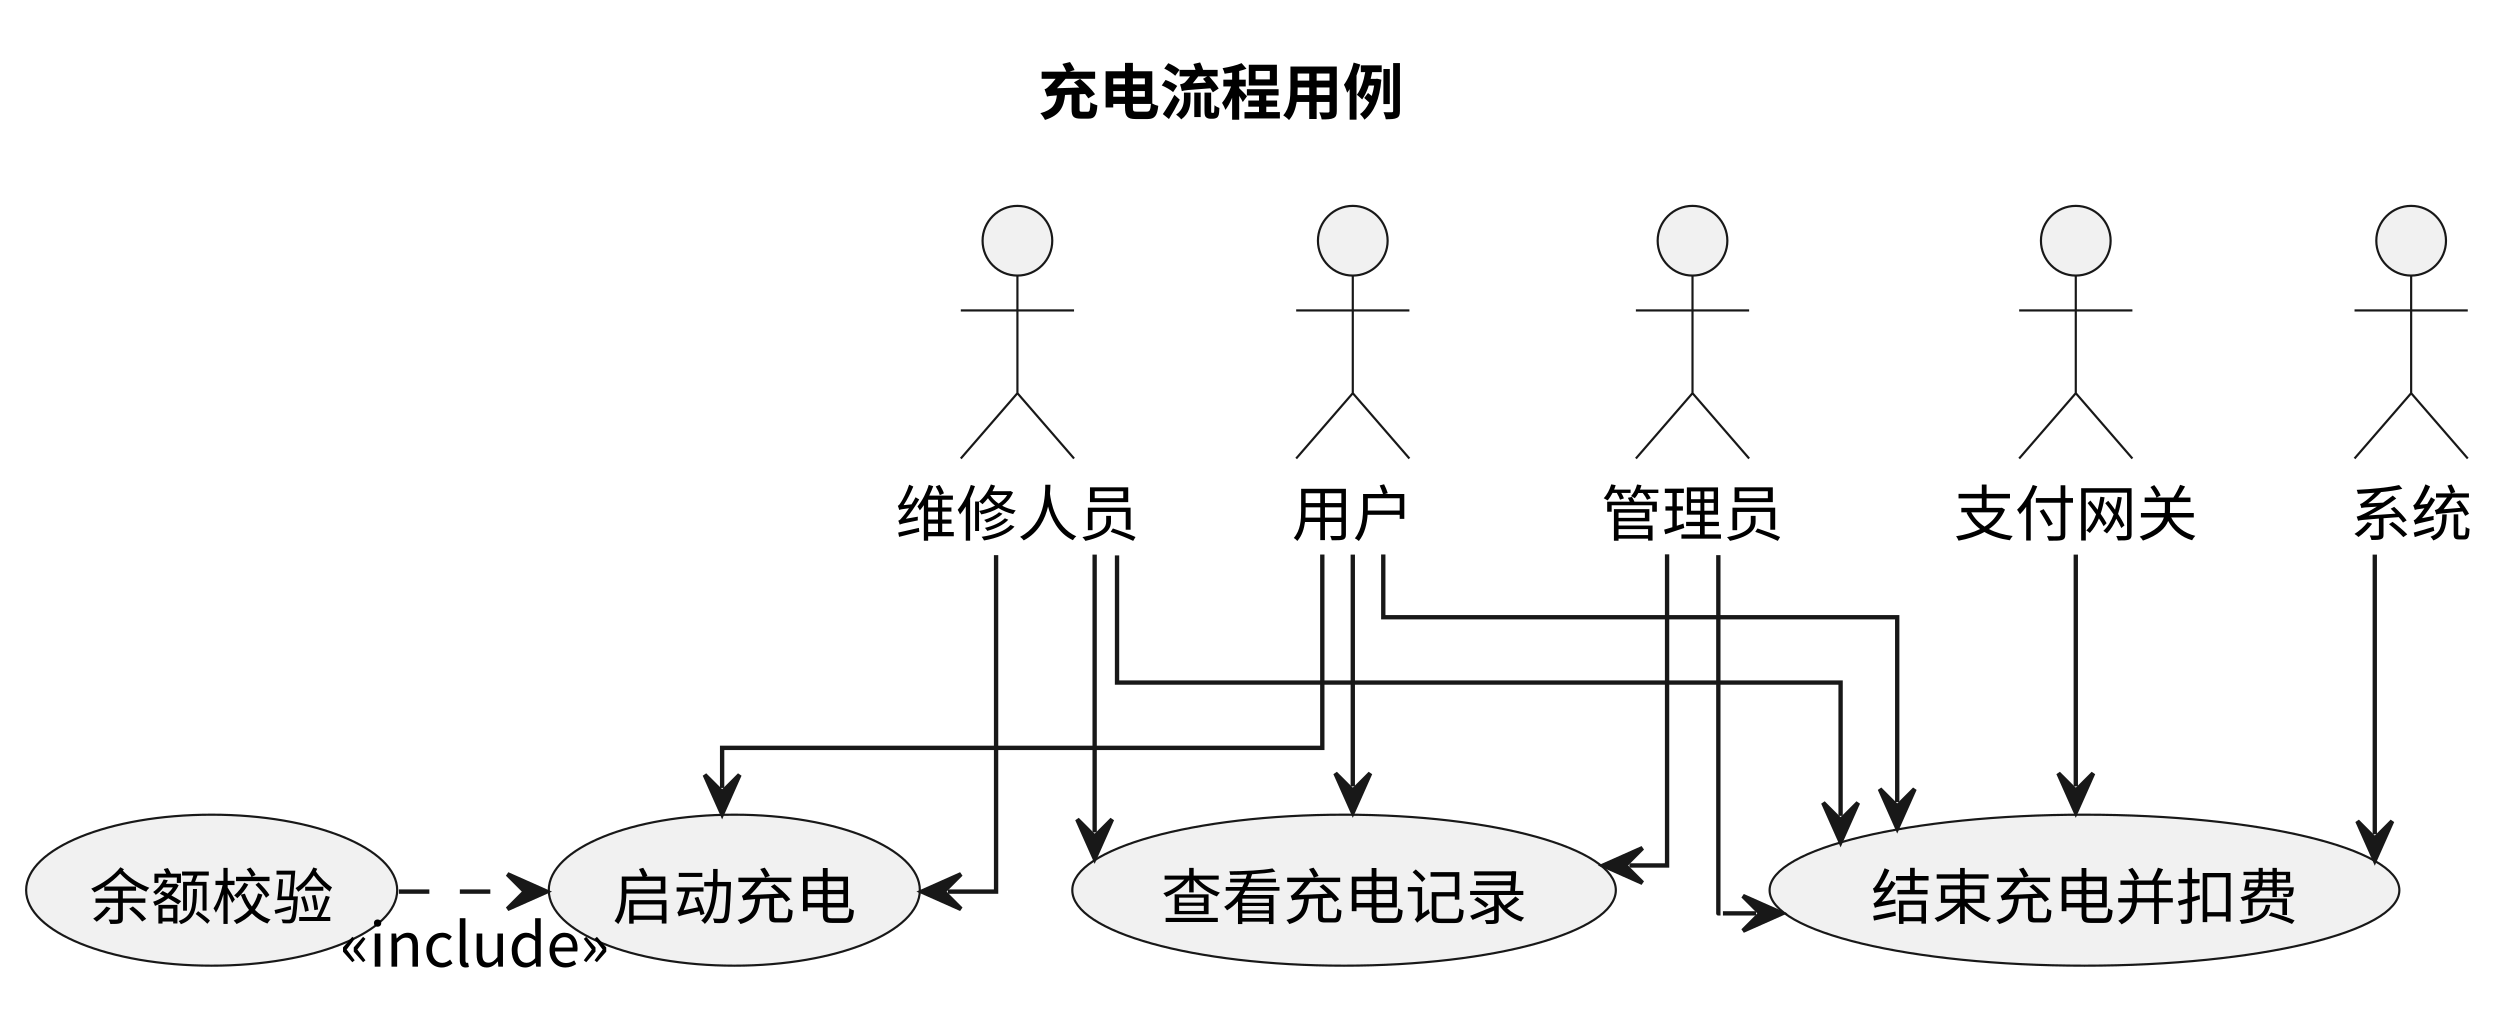
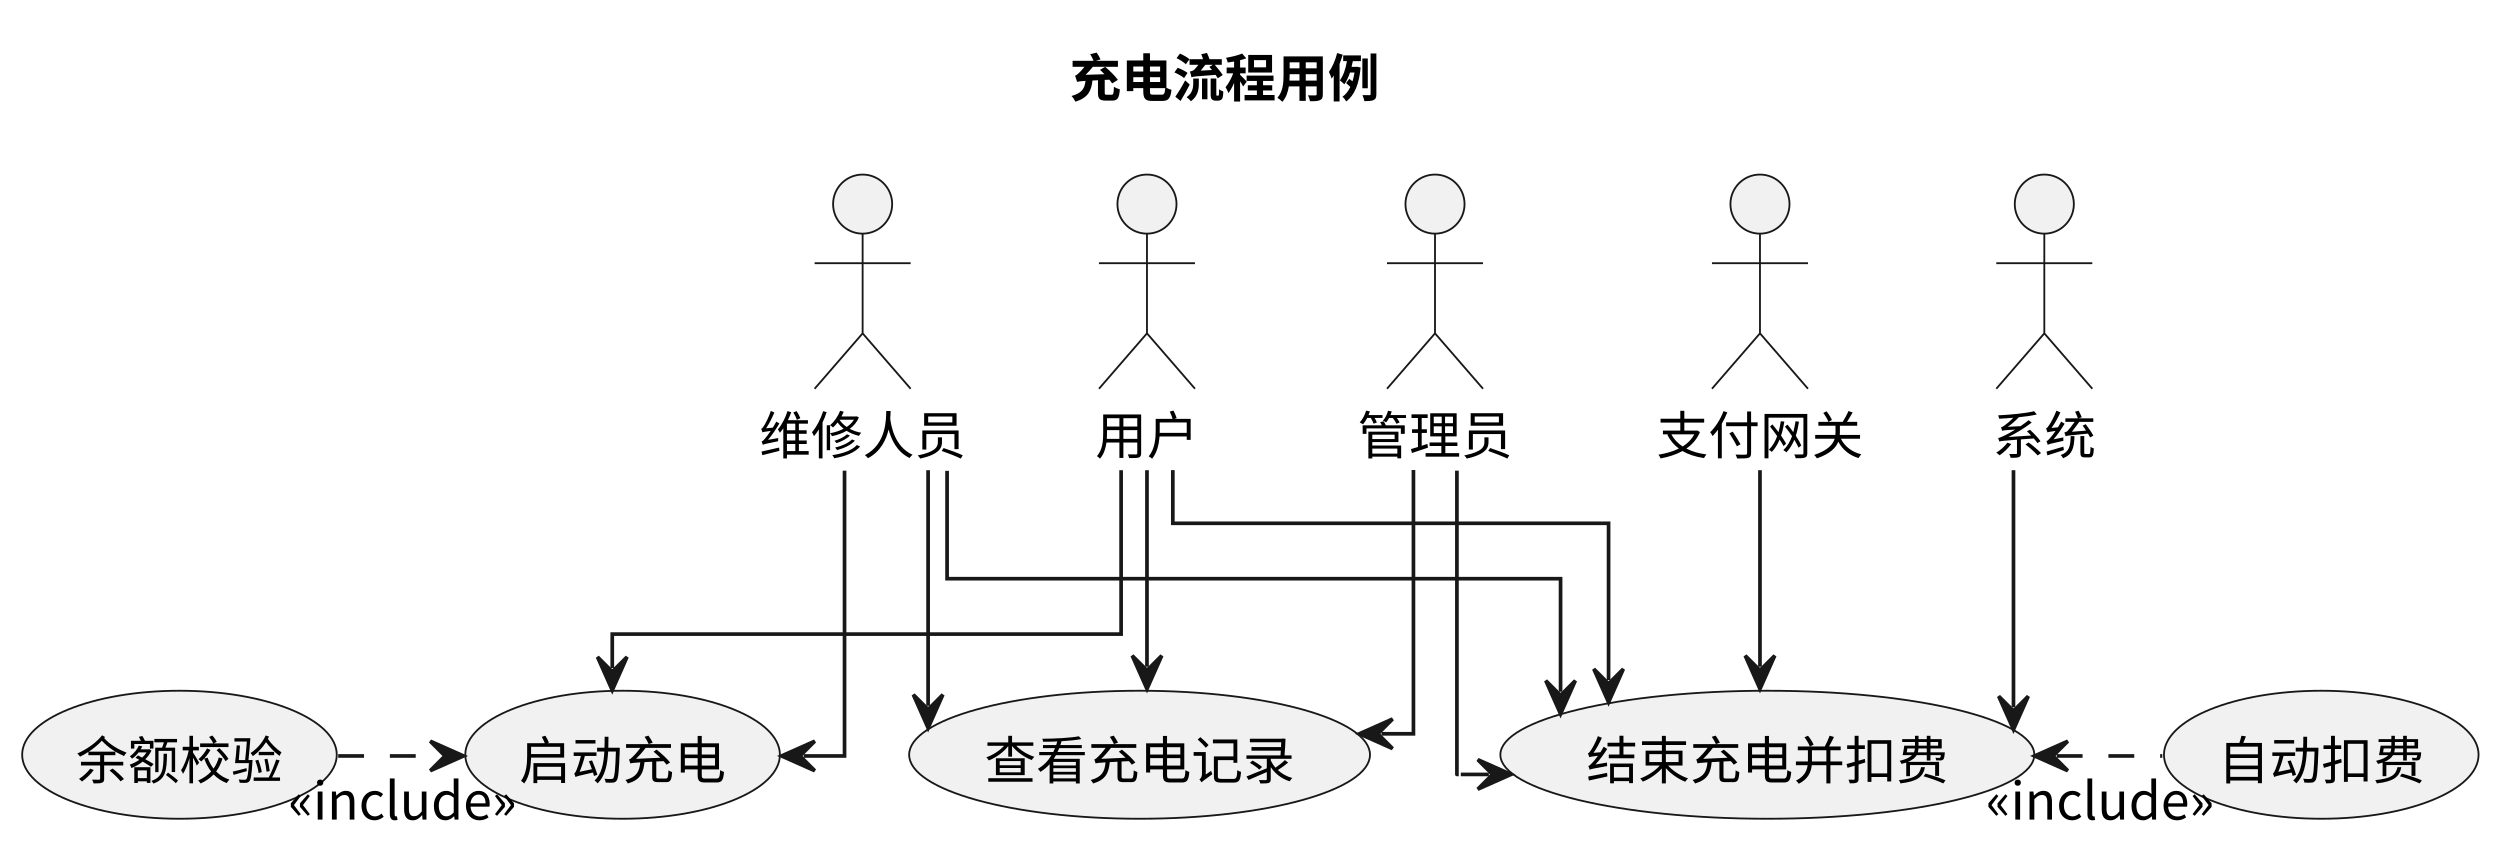
- <svg xmlns="http://www.w3.org/2000/svg" contentStyleType="text/css" data-diagram-type="DESCRIPTION" height="233px" preserveAspectRatio="none" style="width:574px;height:233px;background:#FFFFFF;" version="1.1" viewBox="0 0 574 233" width="574px" zoomAndPan="magnify">
+ <svg xmlns="http://www.w3.org/2000/svg" contentStyleType="text/css" data-diagram-type="DESCRIPTION" height="233px" preserveAspectRatio="none" style="width:677px;height:233px;background:#FFFFFF;" version="1.1" viewBox="0 0 677 233" width="677px" zoomAndPan="magnify">
  <defs />
  <g>
    <g class="title" data-source-line="3">
-       <text fill="#000000" font-family="Noto Sans CJK SC" font-size="14" font-weight="bold" lengthAdjust="spacing" textLength="84" x="238.3" y="26.24">充电流程用例</text>
+       <text fill="#000000" font-family="Noto Sans CJK SC" font-size="14" font-weight="bold" lengthAdjust="spacing" textLength="84" x="289.598" y="26.24">充电流程用例</text>
    </g>
    <g class="entity" data-entity="U" data-source-line="6" data-uid="ent0002" id="entity_U">
      <ellipse cx="310.6" cy="55.272" fill="#F1F1F1" rx="8" ry="8" style="stroke:#181818;stroke-width:0.5;" />
      <path d="M310.6,63.272 L310.6,90.272 M297.6,71.272 L323.6,71.272 M310.6,90.272 L297.6,105.272 M310.6,90.272 L323.6,105.272" fill="none" style="stroke:#181818;stroke-width:0.5;" />
      <text fill="#000000" font-family="Noto Sans CJK SC" font-size="14" lengthAdjust="spacing" textLength="28" x="296.6" y="123.012">用户</text>
    </g>
    <g class="entity" data-entity="M" data-source-line="7" data-uid="ent0003" id="entity_M">
      <ellipse cx="233.6" cy="55.272" fill="#F1F1F1" rx="8" ry="8" style="stroke:#181818;stroke-width:0.5;" />
      <path d="M233.6,63.272 L233.6,90.272 M220.6,71.272 L246.6,71.272 M233.6,90.272 L220.6,105.272 M233.6,90.272 L246.6,105.272" fill="none" style="stroke:#181818;stroke-width:0.5;" />
      <text fill="#000000" font-family="Noto Sans CJK SC" font-size="14" lengthAdjust="spacing" textLength="56" x="205.6" y="123.012">维修人员</text>
    </g>
    <g class="entity" data-entity="A" data-source-line="8" data-uid="ent0004" id="entity_A">
      <ellipse cx="388.6" cy="55.272" fill="#F1F1F1" rx="8" ry="8" style="stroke:#181818;stroke-width:0.5;" />
      <path d="M388.6,63.272 L388.6,90.272 M375.6,71.272 L401.6,71.272 M388.6,90.272 L375.6,105.272 M388.6,90.272 L401.6,105.272" fill="none" style="stroke:#181818;stroke-width:0.5;" />
      <text fill="#000000" font-family="Noto Sans CJK SC" font-size="14" lengthAdjust="spacing" textLength="42" x="367.6" y="123.012">管理员</text>
    </g>
    <g class="entity" data-entity="S" data-source-line="9" data-uid="ent0005" id="entity_S">
      <ellipse cx="553.6" cy="55.272" fill="#F1F1F1" rx="8" ry="8" style="stroke:#181818;stroke-width:0.5;" />
      <path d="M553.6,63.272 L553.6,90.272 M540.6,71.272 L566.6,71.272 M553.6,90.272 L540.6,105.272 M553.6,90.272 L566.6,105.272" fill="none" style="stroke:#181818;stroke-width:0.5;" />
      <text fill="#000000" font-family="Noto Sans CJK SC" font-size="14" lengthAdjust="spacing" textLength="28" x="539.6" y="123.012">系统</text>
    </g>
    <g class="entity" data-entity="P" data-source-line="10" data-uid="ent0006" id="entity_P">
      <ellipse cx="476.6" cy="55.272" fill="#F1F1F1" rx="8" ry="8" style="stroke:#181818;stroke-width:0.5;" />
      <path d="M476.6,63.272 L476.6,90.272 M463.6,71.272 L489.6,71.272 M476.6,90.272 L463.6,105.272 M476.6,90.272 L489.6,105.272" fill="none" style="stroke:#181818;stroke-width:0.5;" />
      <text fill="#000000" font-family="Noto Sans CJK SC" font-size="14" lengthAdjust="spacing" textLength="56" x="448.6" y="123.012">支付网关</text>
    </g>
    <g class="entity" data-entity="...." data-source-line="12" data-uid="ent0007" id="entity_....">
      <ellipse cx="168.598" cy="204.386" fill="#F1F1F1" rx="42.598" ry="17.334" style="stroke:#181818;stroke-width:0.5;" />
      <text fill="#000000" font-family="Noto Sans CJK SC" font-size="14" lengthAdjust="spacing" textLength="56" x="140.598" y="211.022">启动充电</text>
    </g>
    <g class="entity" data-entity="...." data-source-line="13" data-uid="ent0008" id="entity_....">
      <ellipse cx="48.598" cy="204.386" fill="#F1F1F1" rx="42.598" ry="17.334" style="stroke:#181818;stroke-width:0.5;" />
      <text fill="#000000" font-family="Noto Sans CJK SC" font-size="14" lengthAdjust="spacing" textLength="56" x="20.598" y="211.022">余额校验</text>
    </g>
    <g class="entity" data-entity="......." data-source-line="14" data-uid="ent0009" id="entity_.......">
      <ellipse cx="478.596" cy="204.386" fill="#F1F1F1" rx="72.296" ry="17.334" style="stroke:#181818;stroke-width:0.5;" />
      <text fill="#000000" font-family="Noto Sans CJK SC" font-size="14" lengthAdjust="spacing" textLength="98" x="429.596" y="211.022">结束充电并扣费</text>
    </g>
-     <g class="entity" data-entity="......" data-source-line="15" data-uid="ent0010" id="entity_......">
+     <g class="entity" data-entity="...." data-source-line="15" data-uid="ent0010" id="entity_....">
+       <ellipse cx="628.598" cy="204.386" fill="#F1F1F1" rx="42.598" ry="17.334" style="stroke:#181818;stroke-width:0.5;" />
+       <text fill="#000000" font-family="Noto Sans CJK SC" font-size="14" lengthAdjust="spacing" textLength="56" x="600.598" y="211.022">自动扣费</text>
+     </g>
+     <g class="entity" data-entity="......" data-source-line="16" data-uid="ent0011" id="entity_......">
      <ellipse cx="308.597" cy="204.386" fill="#F1F1F1" rx="62.397" ry="17.334" style="stroke:#181818;stroke-width:0.5;" />
      <text fill="#000000" font-family="Noto Sans CJK SC" font-size="14" lengthAdjust="spacing" textLength="84" x="266.597" y="211.022">查看充电记录</text>
    </g>
-     <g class="link" data-entity-1="U" data-entity-2="...." data-source-line="17" data-uid="lnk11" id="link_U_....">
+     <g class="link" data-entity-1="U" data-entity-2="...." data-source-line="18" data-uid="lnk12" id="link_U_....">
      <path d="M303.6,127.322 C303.6,149.162 303.6,171.712 303.6,171.712 C303.6,171.712 165.8,171.712 165.8,171.712 C165.8,171.712 165.8,173.132 165.8,180.902" fill="none" id="U-to-启动充电" style="stroke:#181818;stroke-width:1;" />
      <polygon fill="#181818" points="165.8,186.902,169.8,177.902,165.8,181.902,161.8,177.902,165.8,186.902" style="stroke:#181818;stroke-width:1;" />
    </g>
-     <g class="link" data-entity-1="U" data-entity-2="......." data-source-line="18" data-uid="lnk12" id="link_U_.......">
+     <g class="link" data-entity-1="U" data-entity-2="......." data-source-line="19" data-uid="lnk13" id="link_U_.......">
      <path d="M317.6,127.312 C317.6,135.532 317.6,141.712 317.6,141.712 C317.6,141.712 435.6,141.712 435.6,141.712 C435.6,141.712 435.6,165.672 435.6,184.162" fill="none" id="U-to-结束充电并扣费" style="stroke:#181818;stroke-width:1;" />
      <polygon fill="#181818" points="435.6,190.162,439.6,181.162,435.6,185.162,431.6,181.162,435.6,190.162" style="stroke:#181818;stroke-width:1;" />
    </g>
-     <g class="link" data-entity-1="U" data-entity-2="......" data-source-line="19" data-uid="lnk13" id="link_U_......">
+     <g class="link" data-entity-1="U" data-entity-2="......" data-source-line="20" data-uid="lnk14" id="link_U_......">
      <path d="M310.6,127.332 C310.6,147.512 310.6,164.892 310.6,180.552" fill="none" id="U-to-查看充电记录" style="stroke:#181818;stroke-width:1;" />
      <polygon fill="#181818" points="310.6,186.552,314.6,177.552,310.6,181.552,306.6,177.552,310.6,186.552" style="stroke:#181818;stroke-width:1;" />
    </g>
-     <g class="link" data-entity-1="M" data-entity-2="...." data-source-line="20" data-uid="lnk14" id="link_M_....">
+     <g class="link" data-entity-1="M" data-entity-2="...." data-source-line="21" data-uid="lnk15" id="link_M_....">
      <path d="M228.7,127.452 C228.7,161.522 228.7,204.712 228.7,204.712 C228.7,204.712 227.27,204.712 217.64,204.712" fill="none" id="M-to-启动充电" style="stroke:#181818;stroke-width:1;" />
      <polygon fill="#181818" points="211.64,204.712,220.64,208.712,216.64,204.712,220.64,200.712,211.64,204.712" style="stroke:#181818;stroke-width:1;" />
    </g>
-     <g class="link" data-entity-1="M" data-entity-2="......." data-source-line="21" data-uid="lnk15" id="link_M_.......">
+     <g class="link" data-entity-1="M" data-entity-2="......." data-source-line="22" data-uid="lnk16" id="link_M_.......">
      <path d="M256.47,127.512 C256.47,142.872 256.47,156.712 256.47,156.712 C256.47,156.712 422.6,156.712 422.6,156.712 C422.6,156.712 422.6,173.242 422.6,187.322" fill="none" id="M-to-结束充电并扣费" style="stroke:#181818;stroke-width:1;" />
      <polygon fill="#181818" points="422.6,193.322,426.6,184.322,422.6,188.322,418.6,184.322,422.6,193.322" style="stroke:#181818;stroke-width:1;" />
    </g>
-     <g class="link" data-entity-1="M" data-entity-2="......" data-source-line="22" data-uid="lnk16" id="link_M_......">
+     <g class="link" data-entity-1="M" data-entity-2="......" data-source-line="23" data-uid="lnk17" id="link_M_......">
      <path d="M251.33,127.332 C251.33,152.822 251.33,177.412 251.33,191.122" fill="none" id="M-to-查看充电记录" style="stroke:#181818;stroke-width:1;" />
      <polygon fill="#181818" points="251.33,197.122,255.33,188.122,251.33,192.122,247.33,188.122,251.33,197.122" style="stroke:#181818;stroke-width:1;" />
    </g>
-     <g class="link" data-entity-1="A" data-entity-2="......." data-source-line="23" data-uid="lnk17" id="link_A_.......">
+     <g class="link" data-entity-1="A" data-entity-2="......." data-source-line="24" data-uid="lnk18" id="link_A_.......">
      <path d="M394.53,127.462 C394.53,163.232 394.53,209.712 394.53,209.712 C394.53,209.712 394.46,209.712 403.18,209.712" fill="none" id="A-to-结束充电并扣费" style="stroke:#181818;stroke-width:1;" />
      <polygon fill="#181818" points="409.18,209.712,400.18,205.712,404.18,209.712,400.18,213.712,409.18,209.712" style="stroke:#181818;stroke-width:1;" />
    </g>
-     <g class="link" data-entity-1="A" data-entity-2="......" data-source-line="24" data-uid="lnk18" id="link_A_......">
+     <g class="link" data-entity-1="A" data-entity-2="......" data-source-line="25" data-uid="lnk19" id="link_A_......">
      <path d="M382.76,127.272 C382.76,159.292 382.76,198.712 382.76,198.712 C382.76,198.712 382.73,198.712 374.11,198.712" fill="none" id="A-to-查看充电记录" style="stroke:#181818;stroke-width:1;" />
      <polygon fill="#181818" points="368.11,198.712,377.11,202.712,373.11,198.712,377.11,194.712,368.11,198.712" style="stroke:#181818;stroke-width:1;" />
    </g>
-     <g class="link" data-entity-1="S" data-entity-2="......." data-source-line="25" data-uid="lnk19" id="link_S_.......">
+     <g class="link" data-entity-1="S" data-entity-2="......." data-source-line="26" data-uid="lnk20" id="link_S_.......">
      <path d="M545.25,127.332 C545.25,153.082 545.25,178.052 545.25,191.542" fill="none" id="S-to-结束充电并扣费" style="stroke:#181818;stroke-width:1;" />
      <polygon fill="#181818" points="545.25,197.542,549.25,188.542,545.25,192.542,541.25,188.542,545.25,197.542" style="stroke:#181818;stroke-width:1;" />
    </g>
-     <g class="link" data-entity-1="P" data-entity-2="......." data-source-line="26" data-uid="lnk20" id="link_P_.......">
+     <g class="link" data-entity-1="P" data-entity-2="......." data-source-line="27" data-uid="lnk21" id="link_P_.......">
      <path d="M476.6,127.332 C476.6,147.512 476.6,164.892 476.6,180.552" fill="none" id="P-to-结束充电并扣费" style="stroke:#181818;stroke-width:1;" />
      <polygon fill="#181818" points="476.6,186.552,480.6,177.552,476.6,181.552,472.6,177.552,476.6,186.552" style="stroke:#181818;stroke-width:1;" />
    </g>
-     <g class="link" data-entity-1="...." data-entity-2="...." data-source-line="28" data-uid="lnk22" id="link_...._....">
+     <g class="link" data-entity-1="...." data-entity-2="...." data-source-line="29" data-uid="lnk23" id="link_...._....">
      <path d="M91.58,204.712 C102.61,204.712 108.48,204.712 119.51,204.712" fill="none" id="余额校验-to-启动充电" style="stroke:#181818;stroke-width:1;stroke-dasharray:7,7;" />
      <polygon fill="#181818" points="125.51,204.712,116.51,200.712,120.51,204.712,116.51,208.712,125.51,204.712" style="stroke:#181818;stroke-width:1;" />
      <text fill="#000000" font-family="Noto Sans CJK SC" font-size="14" lengthAdjust="spacing" textLength="61.852" x="78.05" y="221.952">«include»</text>
    </g>
+     <g class="link" data-entity-1="......." data-entity-2="...." data-source-line="30" data-uid="lnk24" id="link_......._....">
+       <path d="M556.96,204.712 C568.8,204.712 574.72,204.712 585.55,204.712" fill="none" id="结束充电并扣费-backto-自动扣费" style="stroke:#181818;stroke-width:1;stroke-dasharray:7,7;" />
+       <polygon fill="#181818" points="550.96,204.712,559.96,208.712,555.96,204.712,559.96,200.712,550.96,204.712" style="stroke:#181818;stroke-width:1;" />
+       <text fill="#000000" font-family="Noto Sans CJK SC" font-size="14" lengthAdjust="spacing" textLength="61.852" x="537.76" y="221.952">«include»</text>
+     </g>
  </g>
</svg>
